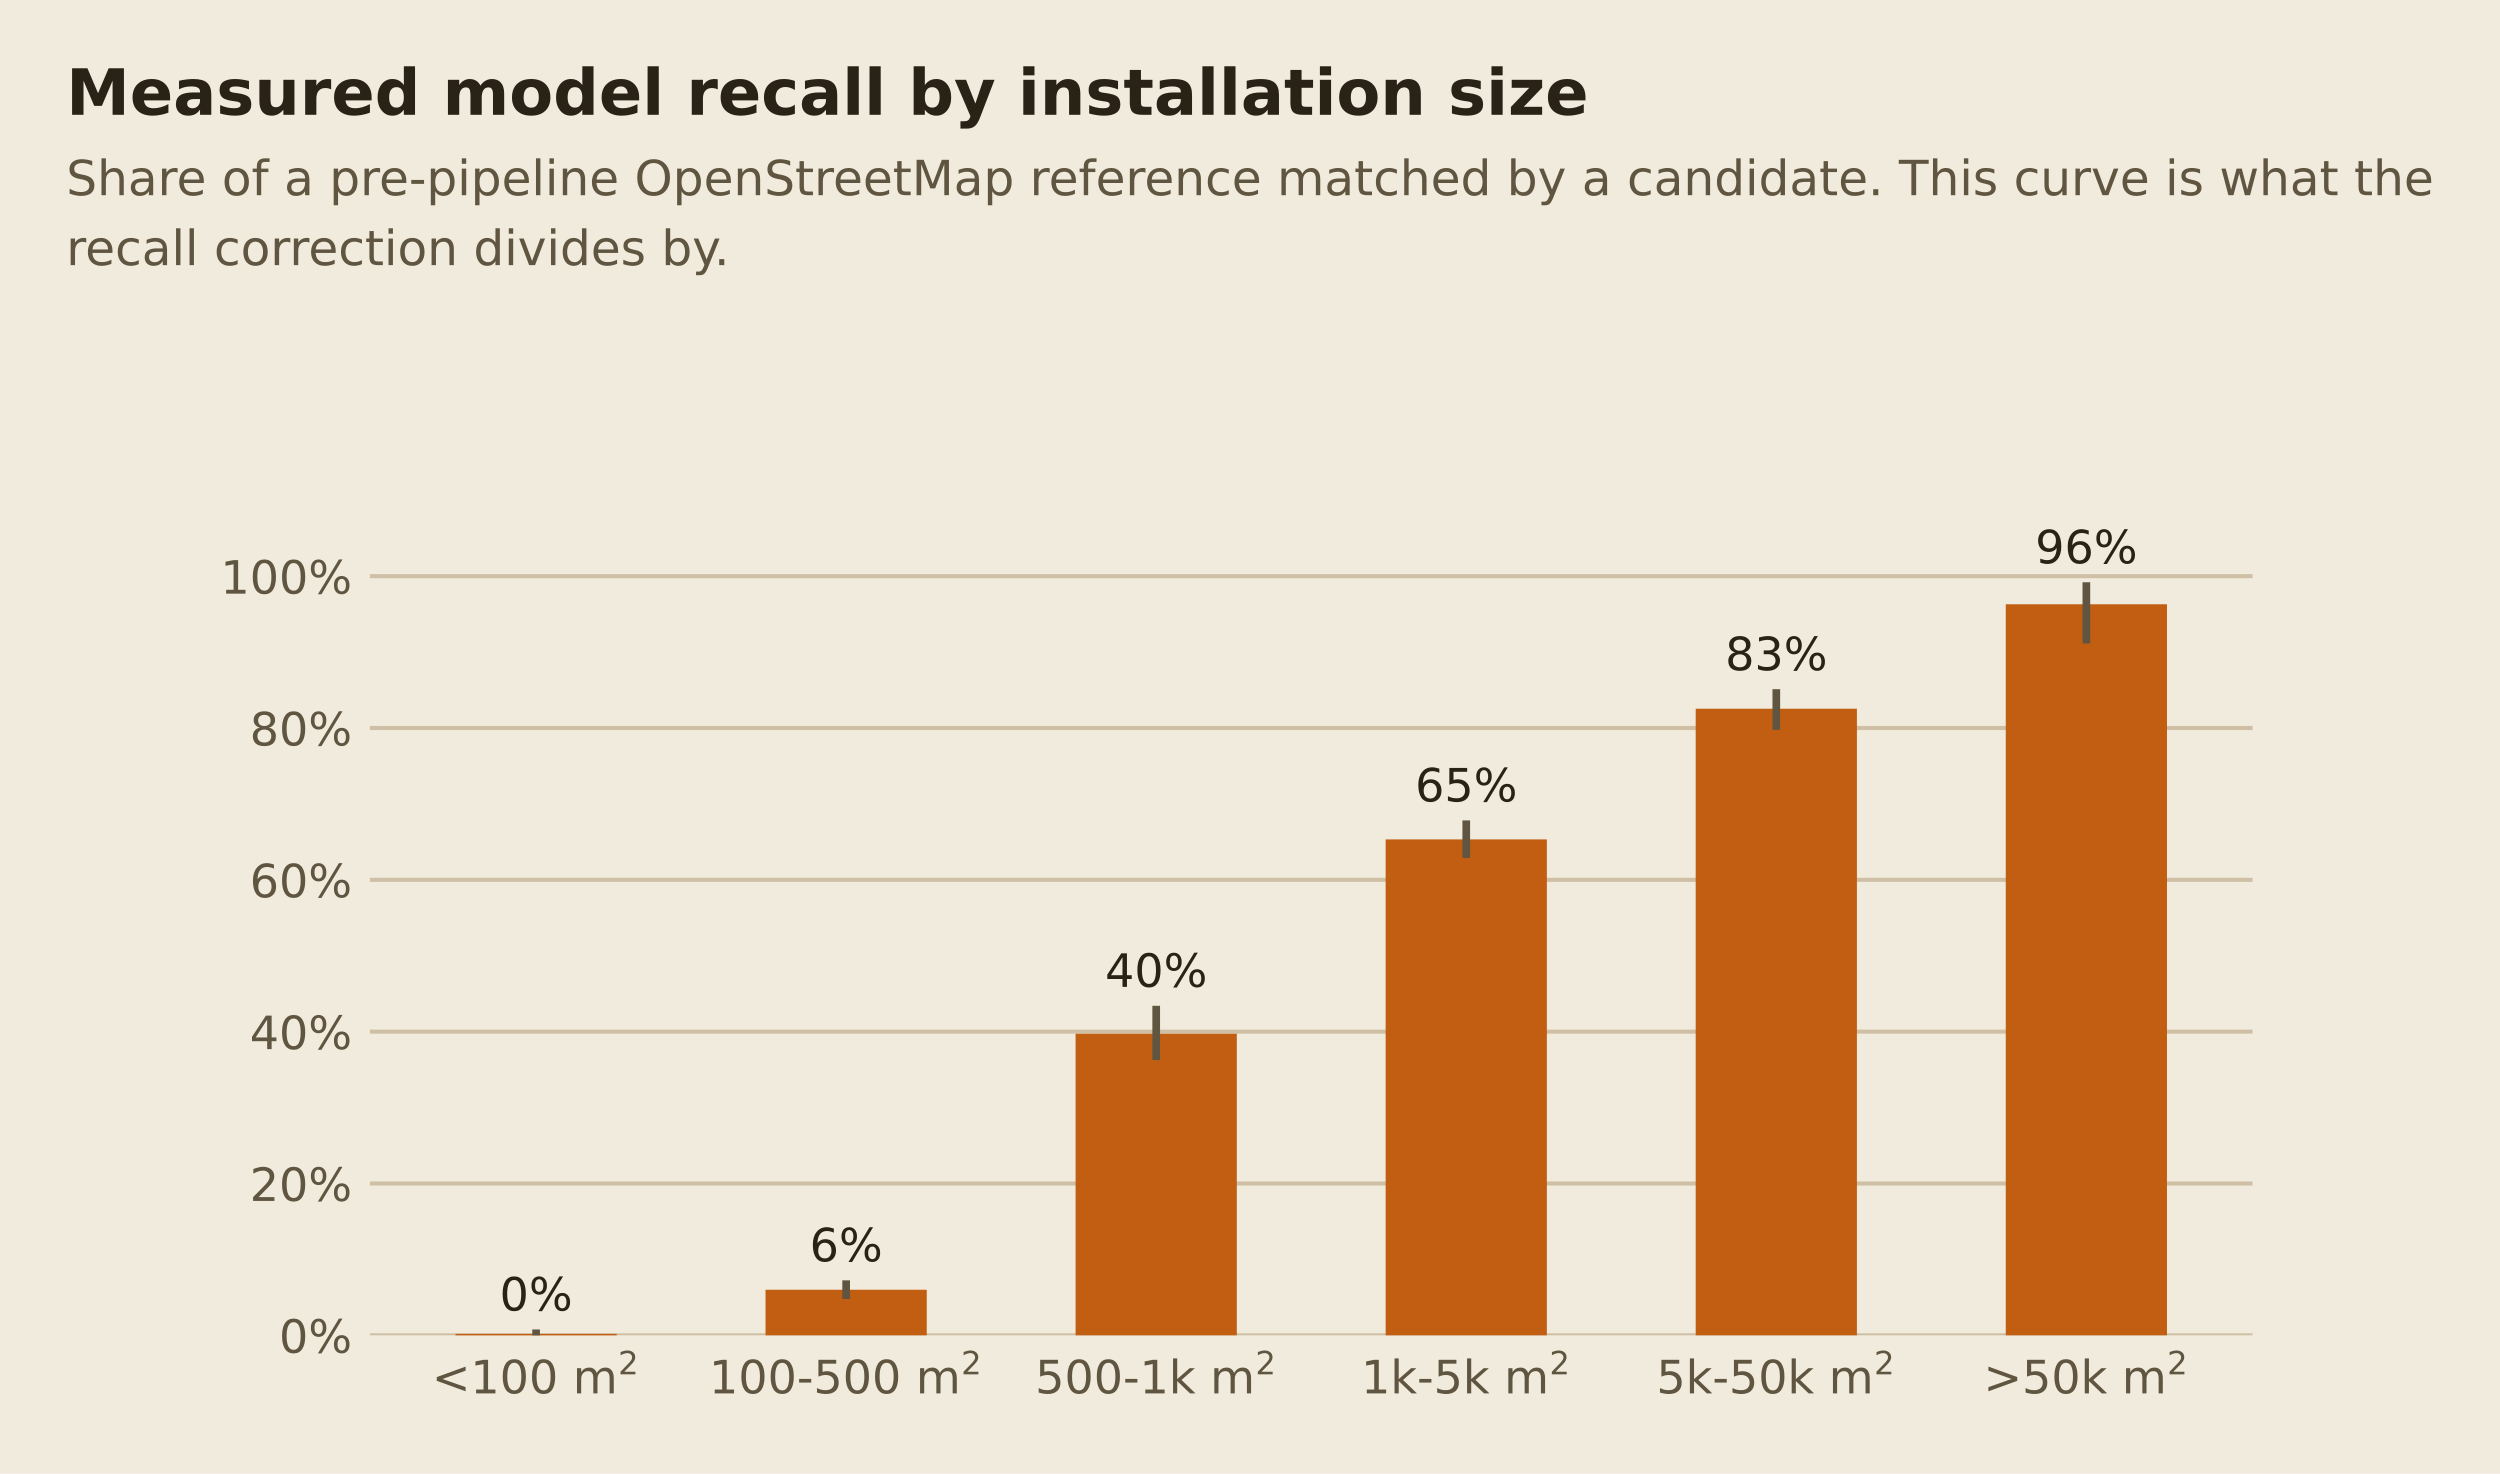
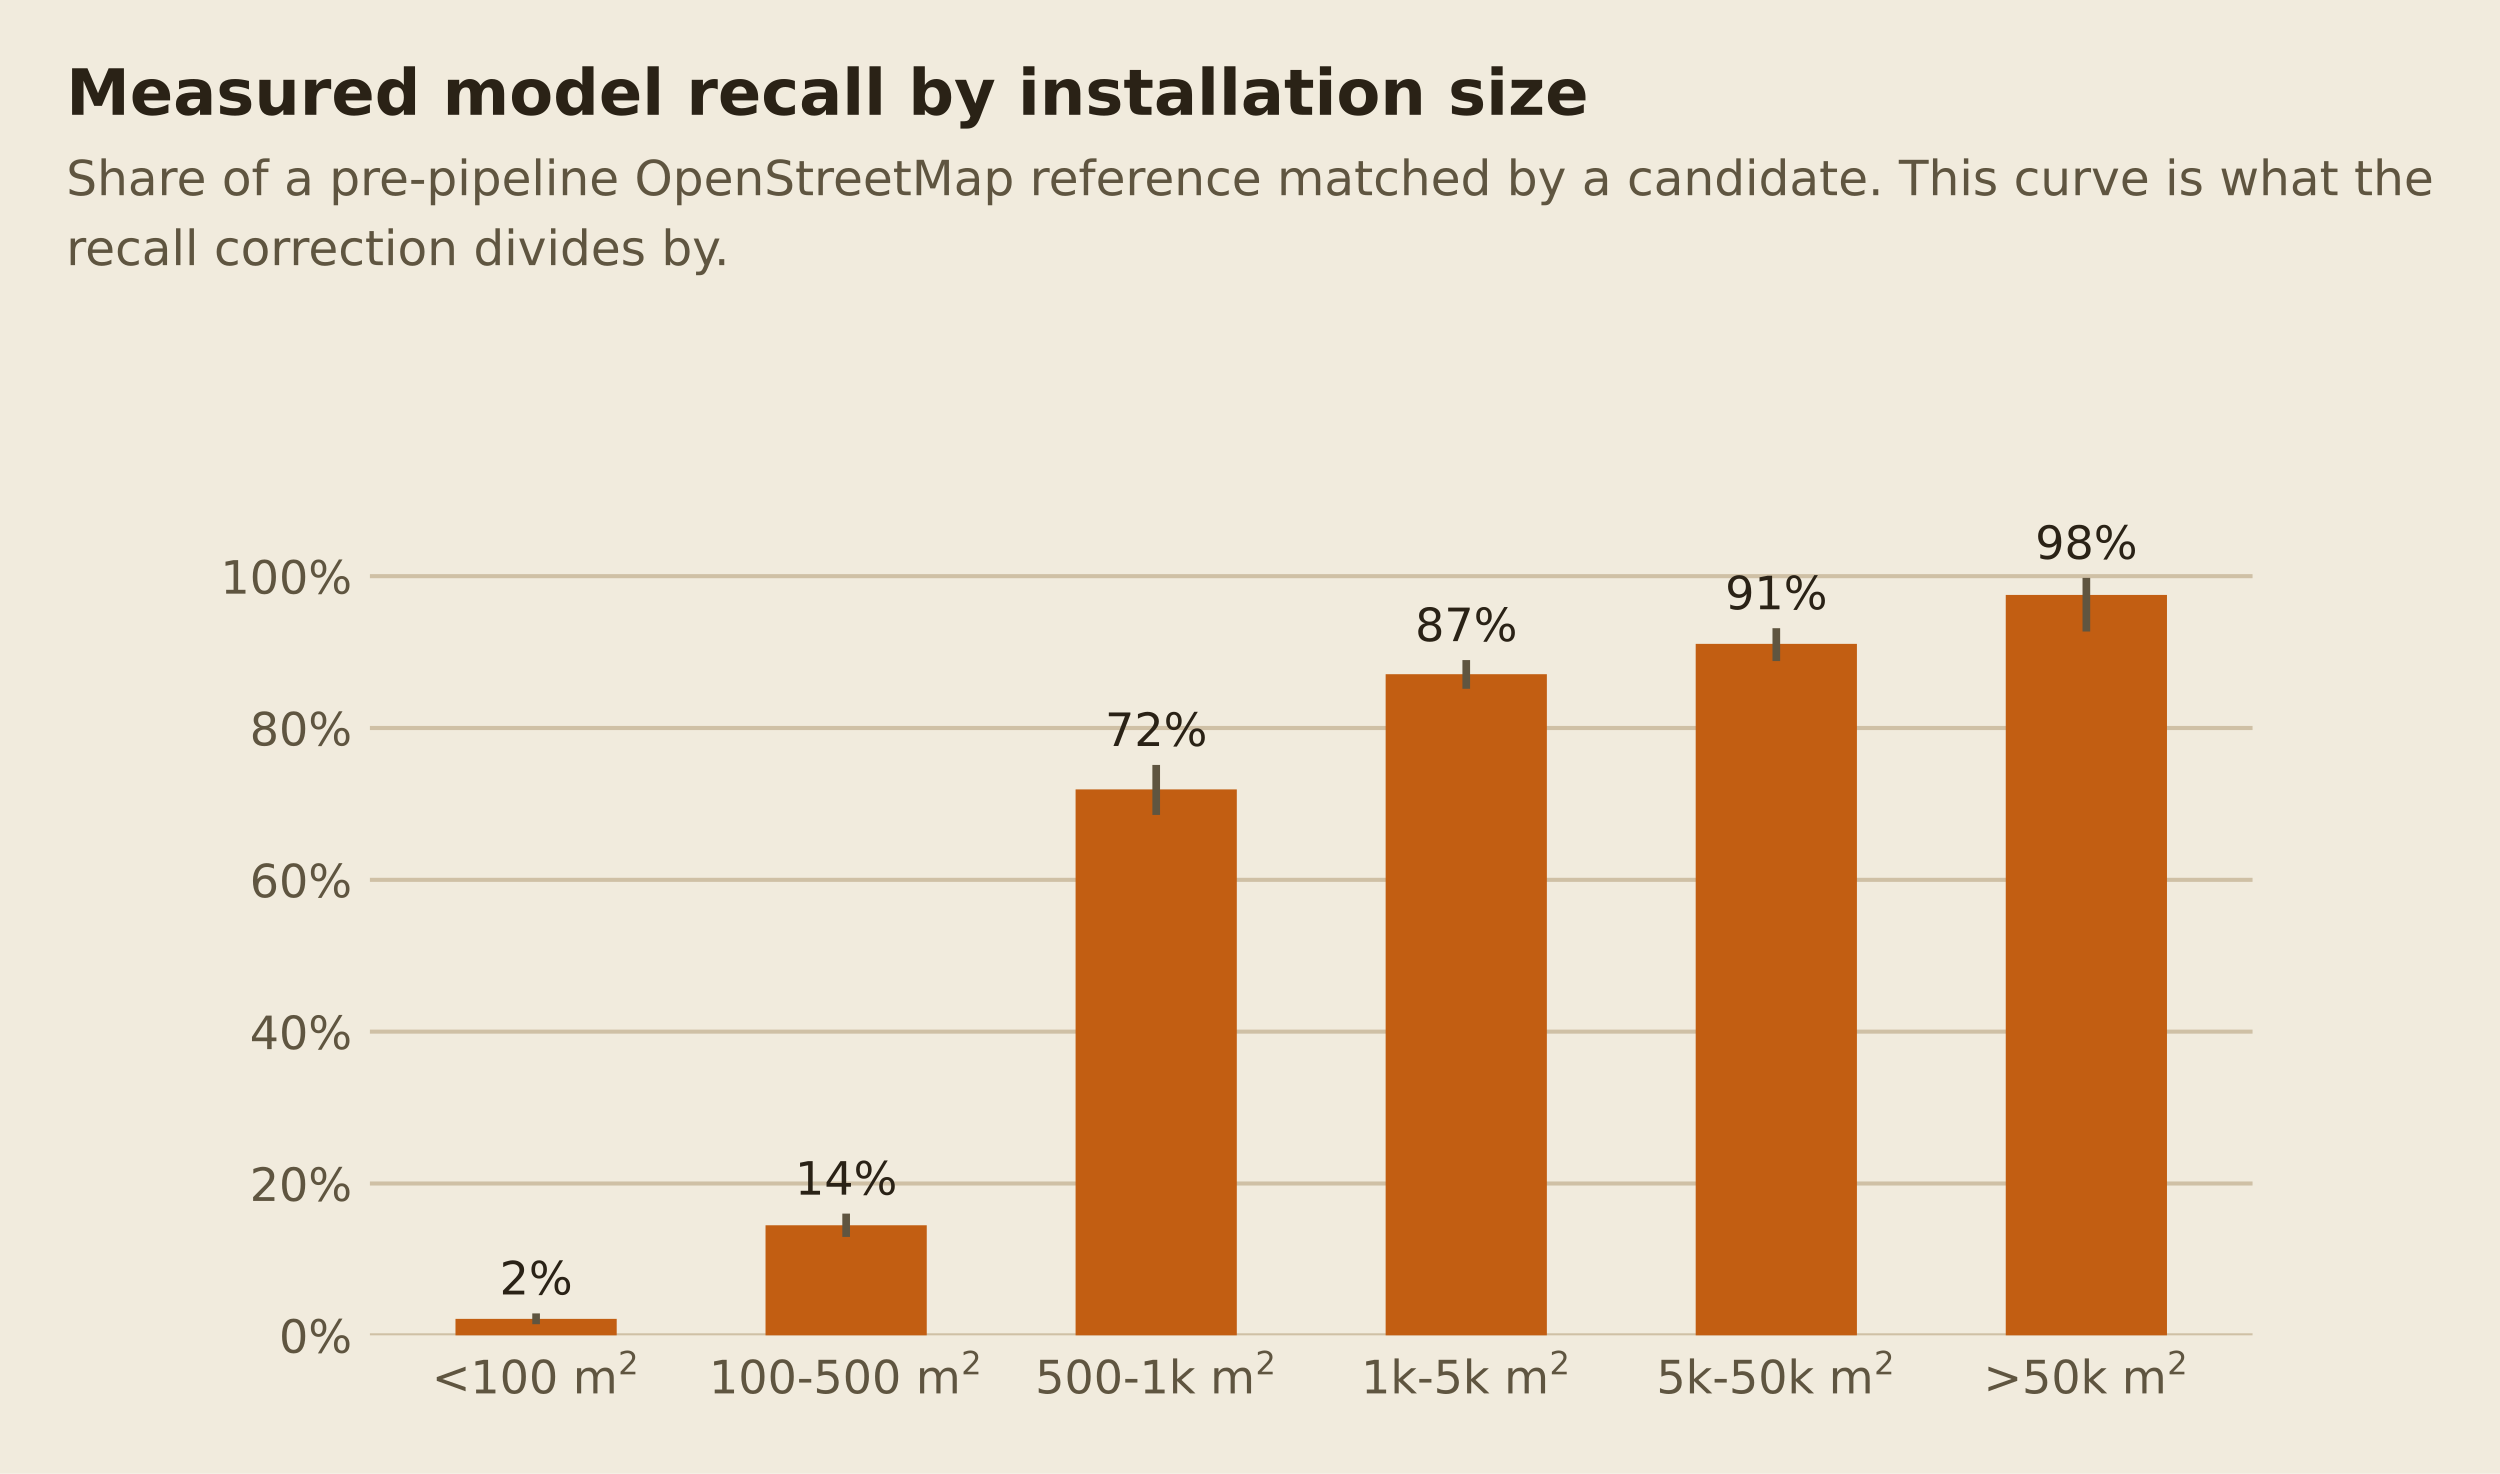
<svg xmlns="http://www.w3.org/2000/svg" width="489.045pt" height="288.292pt" viewBox="0 0 489.045 288.292" version="1.1">
  <defs>
    <style type="text/css">*{stroke-linejoin: round; stroke-linecap: butt}</style>
  </defs>
  <g id="figure_1">
    <g id="patch_1">
      <path d="M 0 288.292  L 489.045 288.292  L 489.045 0  L 0 0  z " style="fill: #f1ebdd" />
    </g>
    <g id="axes_1">
      <g id="patch_2">
        <path d="M 72.36 261.21  L 440.64 261.21  L 440.64 94.89  L 72.36 94.89  z " style="fill: #f1ebdd" />
      </g>
      <g id="matplotlib.axis_1">
        <g id="xtick_1">
          <g id="line2d_1" />
          <g id="text_1">
            <g style="fill: #5f5540" transform="translate(84.48457 273.17)">
              <text>
                <tspan x="0" y="-0.602" style="font-size: 9px; font-family: 'DejaVu Sans'; fill: #5f5540">&lt;</tspan>
                <tspan x="7.541" y="-0.602" style="font-size: 9px; font-family: 'DejaVu Sans'; fill: #5f5540">1</tspan>
                <tspan x="13.267" y="-0.602" style="font-size: 9px; font-family: 'DejaVu Sans'; fill: #5f5540">0</tspan>
                <tspan x="18.993" y="-0.602" style="font-size: 9px; font-family: 'DejaVu Sans'; fill: #5f5540">0</tspan>
                <tspan x="24.719" y="-0.602" style="font-size: 9px; font-family: 'DejaVu Sans'; fill: #5f5540"> </tspan>
                <tspan x="27.58" y="-0.602" style="font-size: 9px; font-family: 'DejaVu Sans'; fill: #5f5540">m</tspan>
                <tspan x="36.433" y="-4.319" style="font-size: 6.3px; font-family: 'DejaVu Sans'; fill: #5f5540">2</tspan>
              </text>
            </g>
          </g>
        </g>
        <g id="xtick_2">
          <g id="line2d_2" />
          <g id="text_2">
            <g style="fill: #5f5540" transform="translate(138.7017 273.17)">
              <text>
                <tspan x="0" y="-0.602" style="font-size: 9px; font-family: 'DejaVu Sans'; fill: #5f5540">1</tspan>
                <tspan x="5.726" y="-0.602" style="font-size: 9px; font-family: 'DejaVu Sans'; fill: #5f5540">0</tspan>
                <tspan x="11.452" y="-0.602" style="font-size: 9px; font-family: 'DejaVu Sans'; fill: #5f5540">0</tspan>
                <tspan x="17.178" y="-0.602" style="font-size: 9px; font-family: 'DejaVu Sans'; fill: #5f5540">-</tspan>
                <tspan x="20.426" y="-0.602" style="font-size: 9px; font-family: 'DejaVu Sans'; fill: #5f5540">5</tspan>
                <tspan x="26.152" y="-0.602" style="font-size: 9px; font-family: 'DejaVu Sans'; fill: #5f5540">0</tspan>
                <tspan x="31.878" y="-0.602" style="font-size: 9px; font-family: 'DejaVu Sans'; fill: #5f5540">0</tspan>
                <tspan x="37.604" y="-0.602" style="font-size: 9px; font-family: 'DejaVu Sans'; fill: #5f5540"> </tspan>
                <tspan x="40.465" y="-0.602" style="font-size: 9px; font-family: 'DejaVu Sans'; fill: #5f5540">m</tspan>
                <tspan x="49.318" y="-4.319" style="font-size: 6.3px; font-family: 'DejaVu Sans'; fill: #5f5540">2</tspan>
              </text>
            </g>
          </g>
        </g>
        <g id="xtick_3">
          <g id="line2d_3" />
          <g id="text_3">
            <g style="fill: #5f5540" transform="translate(202.5039 273.17)">
              <text>
                <tspan x="0" y="-0.602" style="font-size: 9px; font-family: 'DejaVu Sans'; fill: #5f5540">5</tspan>
                <tspan x="5.726" y="-0.602" style="font-size: 9px; font-family: 'DejaVu Sans'; fill: #5f5540">0</tspan>
                <tspan x="11.452" y="-0.602" style="font-size: 9px; font-family: 'DejaVu Sans'; fill: #5f5540">0</tspan>
                <tspan x="17.178" y="-0.602" style="font-size: 9px; font-family: 'DejaVu Sans'; fill: #5f5540">-</tspan>
                <tspan x="20.426" y="-0.602" style="font-size: 9px; font-family: 'DejaVu Sans'; fill: #5f5540">1</tspan>
                <tspan x="26.152" y="-0.602" style="font-size: 9px; font-family: 'DejaVu Sans'; fill: #5f5540">k</tspan>
                <tspan x="31.364" y="-0.602" style="font-size: 9px; font-family: 'DejaVu Sans'; fill: #5f5540"> </tspan>
                <tspan x="34.225" y="-0.602" style="font-size: 9px; font-family: 'DejaVu Sans'; fill: #5f5540">m</tspan>
                <tspan x="43.078" y="-4.319" style="font-size: 6.3px; font-family: 'DejaVu Sans'; fill: #5f5540">2</tspan>
              </text>
            </g>
          </g>
        </g>
        <g id="xtick_4">
          <g id="line2d_4" />
          <g id="text_4">
            <g style="fill: #5f5540" transform="translate(266.2611 273.17)">
              <text>
                <tspan x="0" y="-0.602" style="font-size: 9px; font-family: 'DejaVu Sans'; fill: #5f5540">1</tspan>
                <tspan x="5.726" y="-0.602" style="font-size: 9px; font-family: 'DejaVu Sans'; fill: #5f5540">k</tspan>
                <tspan x="10.938" y="-0.602" style="font-size: 9px; font-family: 'DejaVu Sans'; fill: #5f5540">-</tspan>
                <tspan x="14.186" y="-0.602" style="font-size: 9px; font-family: 'DejaVu Sans'; fill: #5f5540">5</tspan>
                <tspan x="19.912" y="-0.602" style="font-size: 9px; font-family: 'DejaVu Sans'; fill: #5f5540">k</tspan>
                <tspan x="25.124" y="-0.602" style="font-size: 9px; font-family: 'DejaVu Sans'; fill: #5f5540"> </tspan>
                <tspan x="27.984" y="-0.602" style="font-size: 9px; font-family: 'DejaVu Sans'; fill: #5f5540">m</tspan>
                <tspan x="36.838" y="-4.319" style="font-size: 6.3px; font-family: 'DejaVu Sans'; fill: #5f5540">2</tspan>
              </text>
            </g>
          </g>
        </g>
        <g id="xtick_5">
          <g id="line2d_5" />
          <g id="text_5">
            <g style="fill: #5f5540" transform="translate(324.0333 273.17)">
              <text>
                <tspan x="0" y="-0.602" style="font-size: 9px; font-family: 'DejaVu Sans'; fill: #5f5540">5</tspan>
                <tspan x="5.726" y="-0.602" style="font-size: 9px; font-family: 'DejaVu Sans'; fill: #5f5540">k</tspan>
                <tspan x="10.938" y="-0.602" style="font-size: 9px; font-family: 'DejaVu Sans'; fill: #5f5540">-</tspan>
                <tspan x="14.186" y="-0.602" style="font-size: 9px; font-family: 'DejaVu Sans'; fill: #5f5540">5</tspan>
                <tspan x="19.912" y="-0.602" style="font-size: 9px; font-family: 'DejaVu Sans'; fill: #5f5540">0</tspan>
                <tspan x="25.638" y="-0.602" style="font-size: 9px; font-family: 'DejaVu Sans'; fill: #5f5540">k</tspan>
                <tspan x="30.85" y="-0.602" style="font-size: 9px; font-family: 'DejaVu Sans'; fill: #5f5540"> </tspan>
                <tspan x="33.71" y="-0.602" style="font-size: 9px; font-family: 'DejaVu Sans'; fill: #5f5540">m</tspan>
                <tspan x="42.564" y="-4.319" style="font-size: 6.3px; font-family: 'DejaVu Sans'; fill: #5f5540">2</tspan>
              </text>
            </g>
          </g>
        </g>
        <g id="xtick_6">
          <g id="line2d_6" />
          <g id="text_6">
            <g style="fill: #5f5540" transform="translate(388.0154 273.17)">
              <text>
                <tspan x="0" y="-0.602" style="font-size: 9px; font-family: 'DejaVu Sans'; fill: #5f5540">&gt;</tspan>
                <tspan x="7.541" y="-0.602" style="font-size: 9px; font-family: 'DejaVu Sans'; fill: #5f5540">5</tspan>
                <tspan x="13.267" y="-0.602" style="font-size: 9px; font-family: 'DejaVu Sans'; fill: #5f5540">0</tspan>
                <tspan x="18.993" y="-0.602" style="font-size: 9px; font-family: 'DejaVu Sans'; fill: #5f5540">k</tspan>
                <tspan x="24.205" y="-0.602" style="font-size: 9px; font-family: 'DejaVu Sans'; fill: #5f5540"> </tspan>
                <tspan x="27.066" y="-0.602" style="font-size: 9px; font-family: 'DejaVu Sans'; fill: #5f5540">m</tspan>
                <tspan x="35.919" y="-4.319" style="font-size: 6.3px; font-family: 'DejaVu Sans'; fill: #5f5540">2</tspan>
              </text>
            </g>
          </g>
        </g>
      </g>
      <g id="matplotlib.axis_2">
        <g id="ytick_1">
          <g id="line2d_7">
-             <path d="M 72.36 261.21  L 440.64 261.21  " clip-path="url(#p1c94fb542b)" style="fill: none; stroke: #cfc0a5; stroke-width: 0.8; stroke-linecap: square" />
+             <path d="M 72.36 261.21  L 440.64 261.21  " clip-path="url(#p7f2947c2d5)" style="fill: none; stroke: #cfc0a5; stroke-width: 0.8; stroke-linecap: square" />
          </g>
          <g id="line2d_8" />
          <g id="text_7">
            <text style="font-size: 9px; font-family: 'DejaVu Sans'; text-anchor: end; fill: #5f5540" x="68.86" y="264.629" transform="rotate(-0 68.86 264.629)">0%</text>
          </g>
        </g>
        <g id="ytick_2">
          <g id="line2d_9">
-             <path d="M 72.36 231.51  L 440.64 231.51  " clip-path="url(#p1c94fb542b)" style="fill: none; stroke: #cfc0a5; stroke-width: 0.8; stroke-linecap: square" />
+             <path d="M 72.36 231.51  L 440.64 231.51  " clip-path="url(#p7f2947c2d5)" style="fill: none; stroke: #cfc0a5; stroke-width: 0.8; stroke-linecap: square" />
          </g>
          <g id="line2d_10" />
          <g id="text_8">
            <text style="font-size: 9px; font-family: 'DejaVu Sans'; text-anchor: end; fill: #5f5540" x="68.86" y="234.929" transform="rotate(-0 68.86 234.929)">20%</text>
          </g>
        </g>
        <g id="ytick_3">
          <g id="line2d_11">
-             <path d="M 72.36 201.81  L 440.64 201.81  " clip-path="url(#p1c94fb542b)" style="fill: none; stroke: #cfc0a5; stroke-width: 0.8; stroke-linecap: square" />
+             <path d="M 72.36 201.81  L 440.64 201.81  " clip-path="url(#p7f2947c2d5)" style="fill: none; stroke: #cfc0a5; stroke-width: 0.8; stroke-linecap: square" />
          </g>
          <g id="line2d_12" />
          <g id="text_9">
            <text style="font-size: 9px; font-family: 'DejaVu Sans'; text-anchor: end; fill: #5f5540" x="68.86" y="205.229" transform="rotate(-0 68.86 205.229)">40%</text>
          </g>
        </g>
        <g id="ytick_4">
          <g id="line2d_13">
-             <path d="M 72.36 172.11  L 440.64 172.11  " clip-path="url(#p1c94fb542b)" style="fill: none; stroke: #cfc0a5; stroke-width: 0.8; stroke-linecap: square" />
+             <path d="M 72.36 172.11  L 440.64 172.11  " clip-path="url(#p7f2947c2d5)" style="fill: none; stroke: #cfc0a5; stroke-width: 0.8; stroke-linecap: square" />
          </g>
          <g id="line2d_14" />
          <g id="text_10">
            <text style="font-size: 9px; font-family: 'DejaVu Sans'; text-anchor: end; fill: #5f5540" x="68.86" y="175.529" transform="rotate(-0 68.86 175.529)">60%</text>
          </g>
        </g>
        <g id="ytick_5">
          <g id="line2d_15">
-             <path d="M 72.36 142.41  L 440.64 142.41  " clip-path="url(#p1c94fb542b)" style="fill: none; stroke: #cfc0a5; stroke-width: 0.8; stroke-linecap: square" />
+             <path d="M 72.36 142.41  L 440.64 142.41  " clip-path="url(#p7f2947c2d5)" style="fill: none; stroke: #cfc0a5; stroke-width: 0.8; stroke-linecap: square" />
          </g>
          <g id="line2d_16" />
          <g id="text_11">
            <text style="font-size: 9px; font-family: 'DejaVu Sans'; text-anchor: end; fill: #5f5540" x="68.86" y="145.829" transform="rotate(-0 68.86 145.829)">80%</text>
          </g>
        </g>
        <g id="ytick_6">
          <g id="line2d_17">
-             <path d="M 72.36 112.71  L 440.64 112.71  " clip-path="url(#p1c94fb542b)" style="fill: none; stroke: #cfc0a5; stroke-width: 0.8; stroke-linecap: square" />
+             <path d="M 72.36 112.71  L 440.64 112.71  " clip-path="url(#p7f2947c2d5)" style="fill: none; stroke: #cfc0a5; stroke-width: 0.8; stroke-linecap: square" />
          </g>
          <g id="line2d_18" />
          <g id="text_12">
            <text style="font-size: 9px; font-family: 'DejaVu Sans'; text-anchor: end; fill: #5f5540" x="68.86" y="116.129" transform="rotate(-0 68.86 116.129)">100%</text>
          </g>
        </g>
      </g>
      <g id="patch_3">
-         <path d="M 89.1 261.21  L 120.639 261.21  L 120.639 260.928  L 89.1 260.928  z " clip-path="url(#p1c94fb542b)" style="fill: #c25e12" />
+         <path d="M 89.1 261.21  L 120.639 261.21  L 120.639 257.988  L 89.1 257.988  z " clip-path="url(#p7f2947c2d5)" style="fill: #c25e12" />
      </g>
      <g id="patch_4">
-         <path d="M 149.752 261.21  L 181.291 261.21  L 181.291 252.3  L 149.752 252.3  z " clip-path="url(#p1c94fb542b)" style="fill: #c25e12" />
+         <path d="M 149.752 261.21  L 181.291 261.21  L 181.291 239.678  L 149.752 239.678  z " clip-path="url(#p7f2947c2d5)" style="fill: #c25e12" />
      </g>
      <g id="patch_5">
-         <path d="M 210.404 261.21  L 241.943 261.21  L 241.943 202.211  L 210.404 202.211  z " clip-path="url(#p1c94fb542b)" style="fill: #c25e12" />
+         <path d="M 210.404 261.21  L 241.943 261.21  L 241.943 154.424  L 210.404 154.424  z " clip-path="url(#p7f2947c2d5)" style="fill: #c25e12" />
      </g>
      <g id="patch_6">
-         <path d="M 271.057 261.21  L 302.596 261.21  L 302.596 164.195  L 271.057 164.195  z " clip-path="url(#p1c94fb542b)" style="fill: #c25e12" />
+         <path d="M 271.057 261.21  L 302.596 261.21  L 302.596 131.881  L 271.057 131.881  z " clip-path="url(#p7f2947c2d5)" style="fill: #c25e12" />
      </g>
      <g id="patch_7">
-         <path d="M 331.709 261.21  L 363.248 261.21  L 363.248 138.638  L 331.709 138.638  z " clip-path="url(#p1c94fb542b)" style="fill: #c25e12" />
+         <path d="M 331.709 261.21  L 363.248 261.21  L 363.248 125.956  L 331.709 125.956  z " clip-path="url(#p7f2947c2d5)" style="fill: #c25e12" />
      </g>
      <g id="patch_8">
-         <path d="M 392.361 261.21  L 423.9 261.21  L 423.9 118.205  L 392.361 118.205  z " clip-path="url(#p1c94fb542b)" style="fill: #c25e12" />
+         <path d="M 392.361 261.21  L 423.9 261.21  L 423.9 116.378  L 392.361 116.378  z " clip-path="url(#p7f2947c2d5)" style="fill: #c25e12" />
      </g>
      <g id="text_13">
-         <text style="font-size: 9px; font-family: 'DejaVu Sans'; text-anchor: middle; fill: #2a2216" x="104.87" y="256.369" transform="rotate(-0 104.8696 256.3689)">0%</text>
+         <text style="font-size: 9px; font-family: 'DejaVu Sans'; text-anchor: middle; fill: #2a2216" x="104.87" y="253.221" transform="rotate(-0 104.8696 253.2207)">2%</text>
      </g>
      <g id="text_14">
-         <text style="font-size: 9px; font-family: 'DejaVu Sans'; text-anchor: middle; fill: #2a2216" x="165.522" y="246.746" transform="rotate(-0 165.5217 246.7461)">6%</text>
+         <text style="font-size: 9px; font-family: 'DejaVu Sans'; text-anchor: middle; fill: #2a2216" x="165.522" y="233.693" transform="rotate(-0 165.5217 233.693)">14%</text>
      </g>
      <g id="text_15">
-         <text style="font-size: 9px; font-family: 'DejaVu Sans'; text-anchor: middle; fill: #2a2216" x="226.174" y="193.049" transform="rotate(-0 226.1739 193.0485)">40%</text>
+         <text style="font-size: 9px; font-family: 'DejaVu Sans'; text-anchor: middle; fill: #2a2216" x="226.174" y="145.929" transform="rotate(-0 226.1739 145.9295)">72%</text>
      </g>
      <g id="text_16">
-         <text style="font-size: 9px; font-family: 'DejaVu Sans'; text-anchor: middle; fill: #2a2216" x="286.826" y="156.785" transform="rotate(-0 286.8261 156.7848)">65%</text>
+         <text style="font-size: 9px; font-family: 'DejaVu Sans'; text-anchor: middle; fill: #2a2216" x="286.826" y="125.422" transform="rotate(-0 286.8261 125.4216)">87%</text>
      </g>
      <g id="text_17">
-         <text style="font-size: 9px; font-family: 'DejaVu Sans'; text-anchor: middle; fill: #2a2216" x="347.478" y="131.109" transform="rotate(-0 347.4783 131.1092)">83%</text>
+         <text style="font-size: 9px; font-family: 'DejaVu Sans'; text-anchor: middle; fill: #2a2216" x="347.478" y="119.185" transform="rotate(-0 347.4783 119.1846)">91%</text>
      </g>
      <g id="text_18">
-         <text style="font-size: 9px; font-family: 'DejaVu Sans'; text-anchor: middle; fill: #2a2216" x="408.13" y="110.2" transform="rotate(-0 408.1304 110.2004)">96%</text>
+         <text style="font-size: 9px; font-family: 'DejaVu Sans'; text-anchor: middle; fill: #2a2216" x="408.13" y="109.339" transform="rotate(-0 408.1304 109.3391)">98%</text>
      </g>
      <g id="line2d_19">
-         <path d="M 104.87 261.017  L 104.87 260.824  " clip-path="url(#p1c94fb542b)" style="fill: none; stroke: #5f5540; stroke-width: 1.5; stroke-linecap: square" />
+         <path d="M 104.87 258.285  L 104.87 257.676  " clip-path="url(#p7f2947c2d5)" style="fill: none; stroke: #5f5540; stroke-width: 1.5; stroke-linecap: square" />
      </g>
      <g id="line2d_20">
-         <path d="M 165.522 253.354  L 165.522 251.201  " clip-path="url(#p1c94fb542b)" style="fill: none; stroke: #5f5540; stroke-width: 1.5; stroke-linecap: square" />
+         <path d="M 165.522 241.222  L 165.522 238.148  " clip-path="url(#p7f2947c2d5)" style="fill: none; stroke: #5f5540; stroke-width: 1.5; stroke-linecap: square" />
      </g>
      <g id="line2d_21">
-         <path d="M 226.174 206.621  L 226.174 197.504  " clip-path="url(#p1c94fb542b)" style="fill: none; stroke: #5f5540; stroke-width: 1.5; stroke-linecap: square" />
+         <path d="M 226.174 158.671  L 226.174 150.384  " clip-path="url(#p7f2947c2d5)" style="fill: none; stroke: #5f5540; stroke-width: 1.5; stroke-linecap: square" />
      </g>
      <g id="line2d_22">
-         <path d="M 286.826 167.076  L 286.826 161.24  " clip-path="url(#p1c94fb542b)" style="fill: none; stroke: #5f5540; stroke-width: 1.5; stroke-linecap: square" />
+         <path d="M 286.826 133.99  L 286.826 129.877  " clip-path="url(#p7f2947c2d5)" style="fill: none; stroke: #5f5540; stroke-width: 1.5; stroke-linecap: square" />
      </g>
      <g id="line2d_23">
-         <path d="M 347.478 142.024  L 347.478 135.564  " clip-path="url(#p1c94fb542b)" style="fill: none; stroke: #5f5540; stroke-width: 1.5; stroke-linecap: square" />
+         <path d="M 347.478 128.57  L 347.478 123.64  " clip-path="url(#p7f2947c2d5)" style="fill: none; stroke: #5f5540; stroke-width: 1.5; stroke-linecap: square" />
      </g>
      <g id="line2d_24">
-         <path d="M 408.13 125.125  L 408.13 114.655  " clip-path="url(#p1c94fb542b)" style="fill: none; stroke: #5f5540; stroke-width: 1.5; stroke-linecap: square" />
+         <path d="M 408.13 122.793  L 408.13 113.794  " clip-path="url(#p7f2947c2d5)" style="fill: none; stroke: #5f5540; stroke-width: 1.5; stroke-linecap: square" />
      </g>
    </g>
    <g id="text_19">
      <text style="font-weight: 700; font-size: 12.5px; font-family: 'DejaVu Sans'; text-anchor: start; fill: #2a2216" x="12.96" y="22.458" transform="rotate(-0 12.96 22.45805)">Measured model recall by installation size</text>
    </g>
    <g id="text_20">
      <text style="font-size: 9.5px; font-family: 'DejaVu Sans'; text-anchor: start; fill: #5f5540" x="12.96" y="38.19" transform="rotate(-0 12.96 38.19005)">Share of a pre-pipeline OpenStreetMap reference matched by a candidate. This curve is what the</text>
    </g>
    <g id="text_21">
      <text style="font-size: 9.5px; font-family: 'DejaVu Sans'; text-anchor: start; fill: #5f5540" x="12.96" y="51.87" transform="rotate(-0 12.96 51.87005)">recall correction divides by.</text>
    </g>
  </g>
  <defs>
-     <clipPath id="p1c94fb542b">
+     <clipPath id="p7f2947c2d5">
      <rect x="72.36" y="94.89" width="368.28" height="166.32" />
    </clipPath>
  </defs>
</svg>
